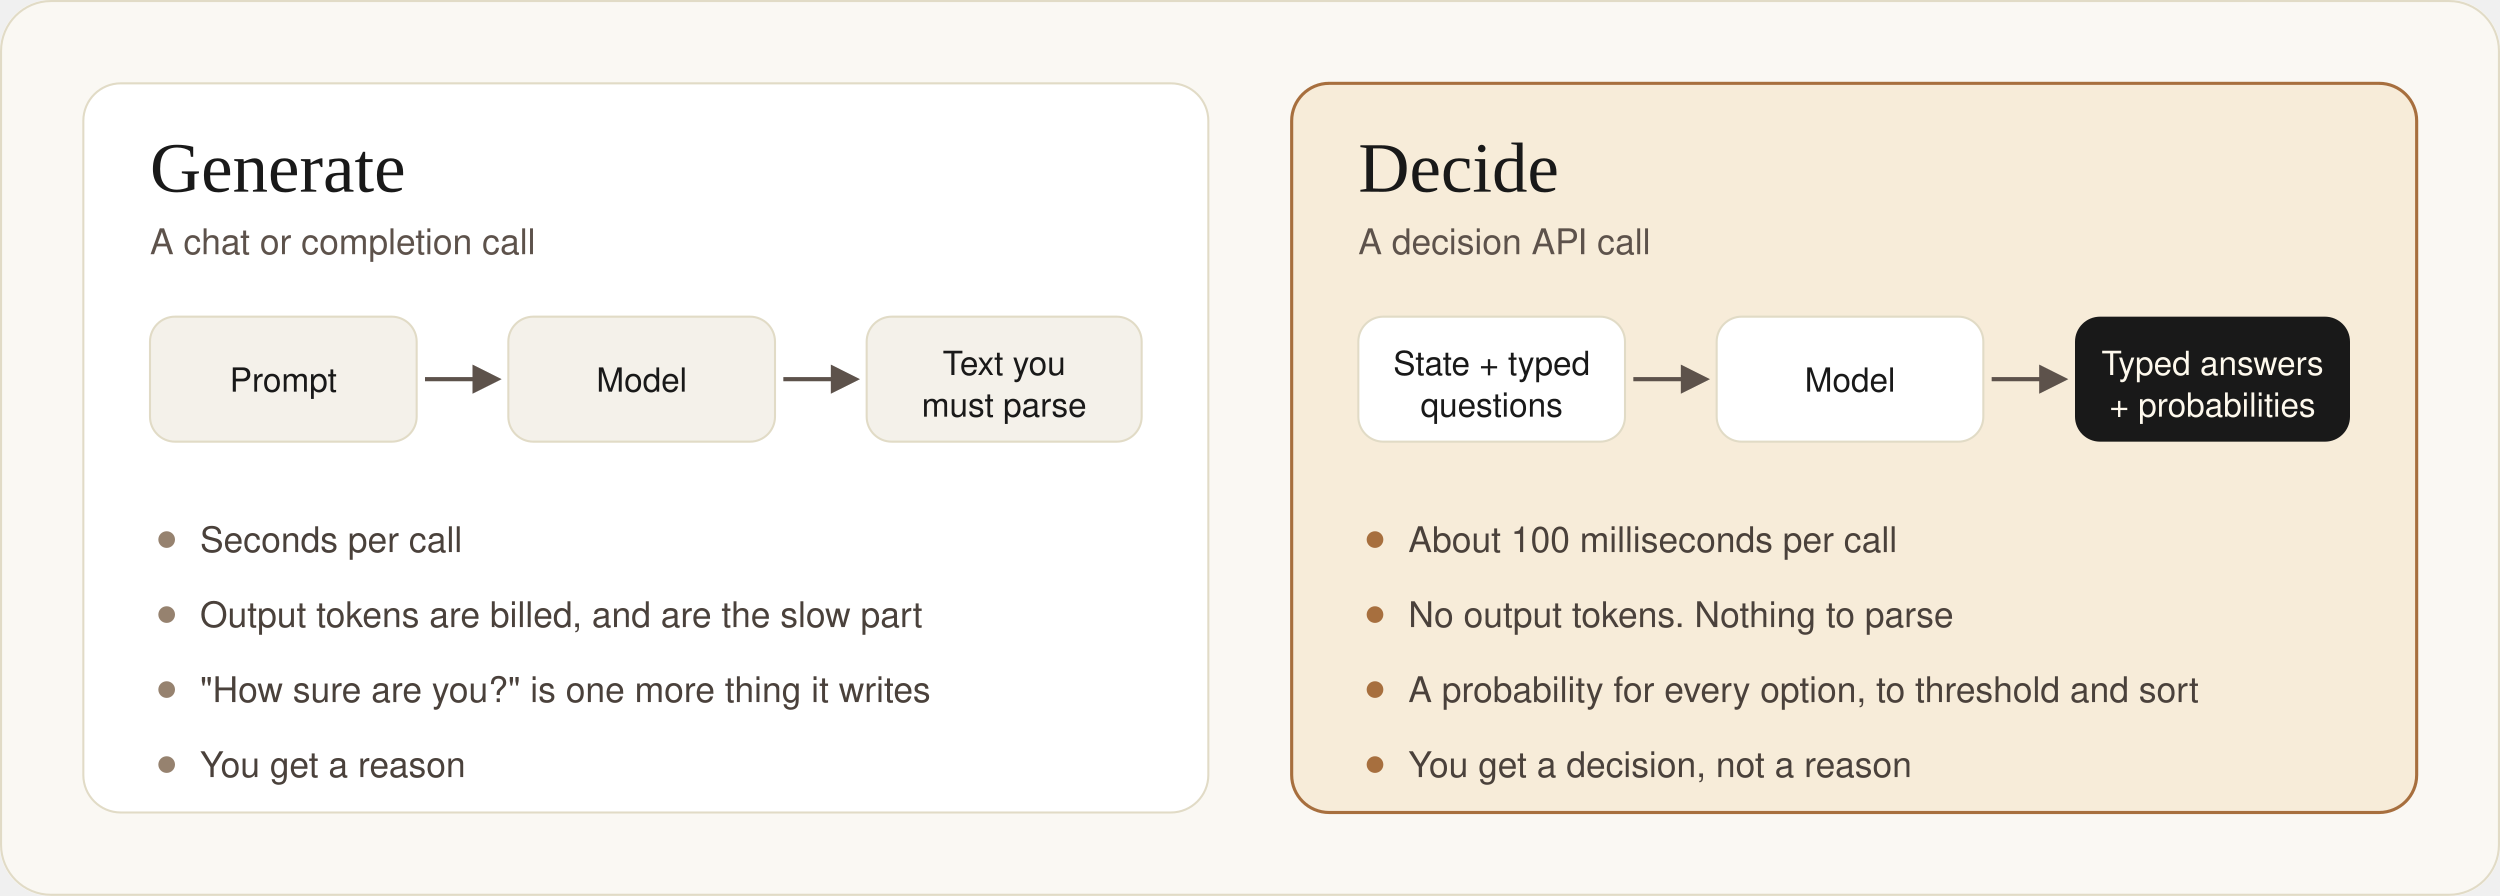
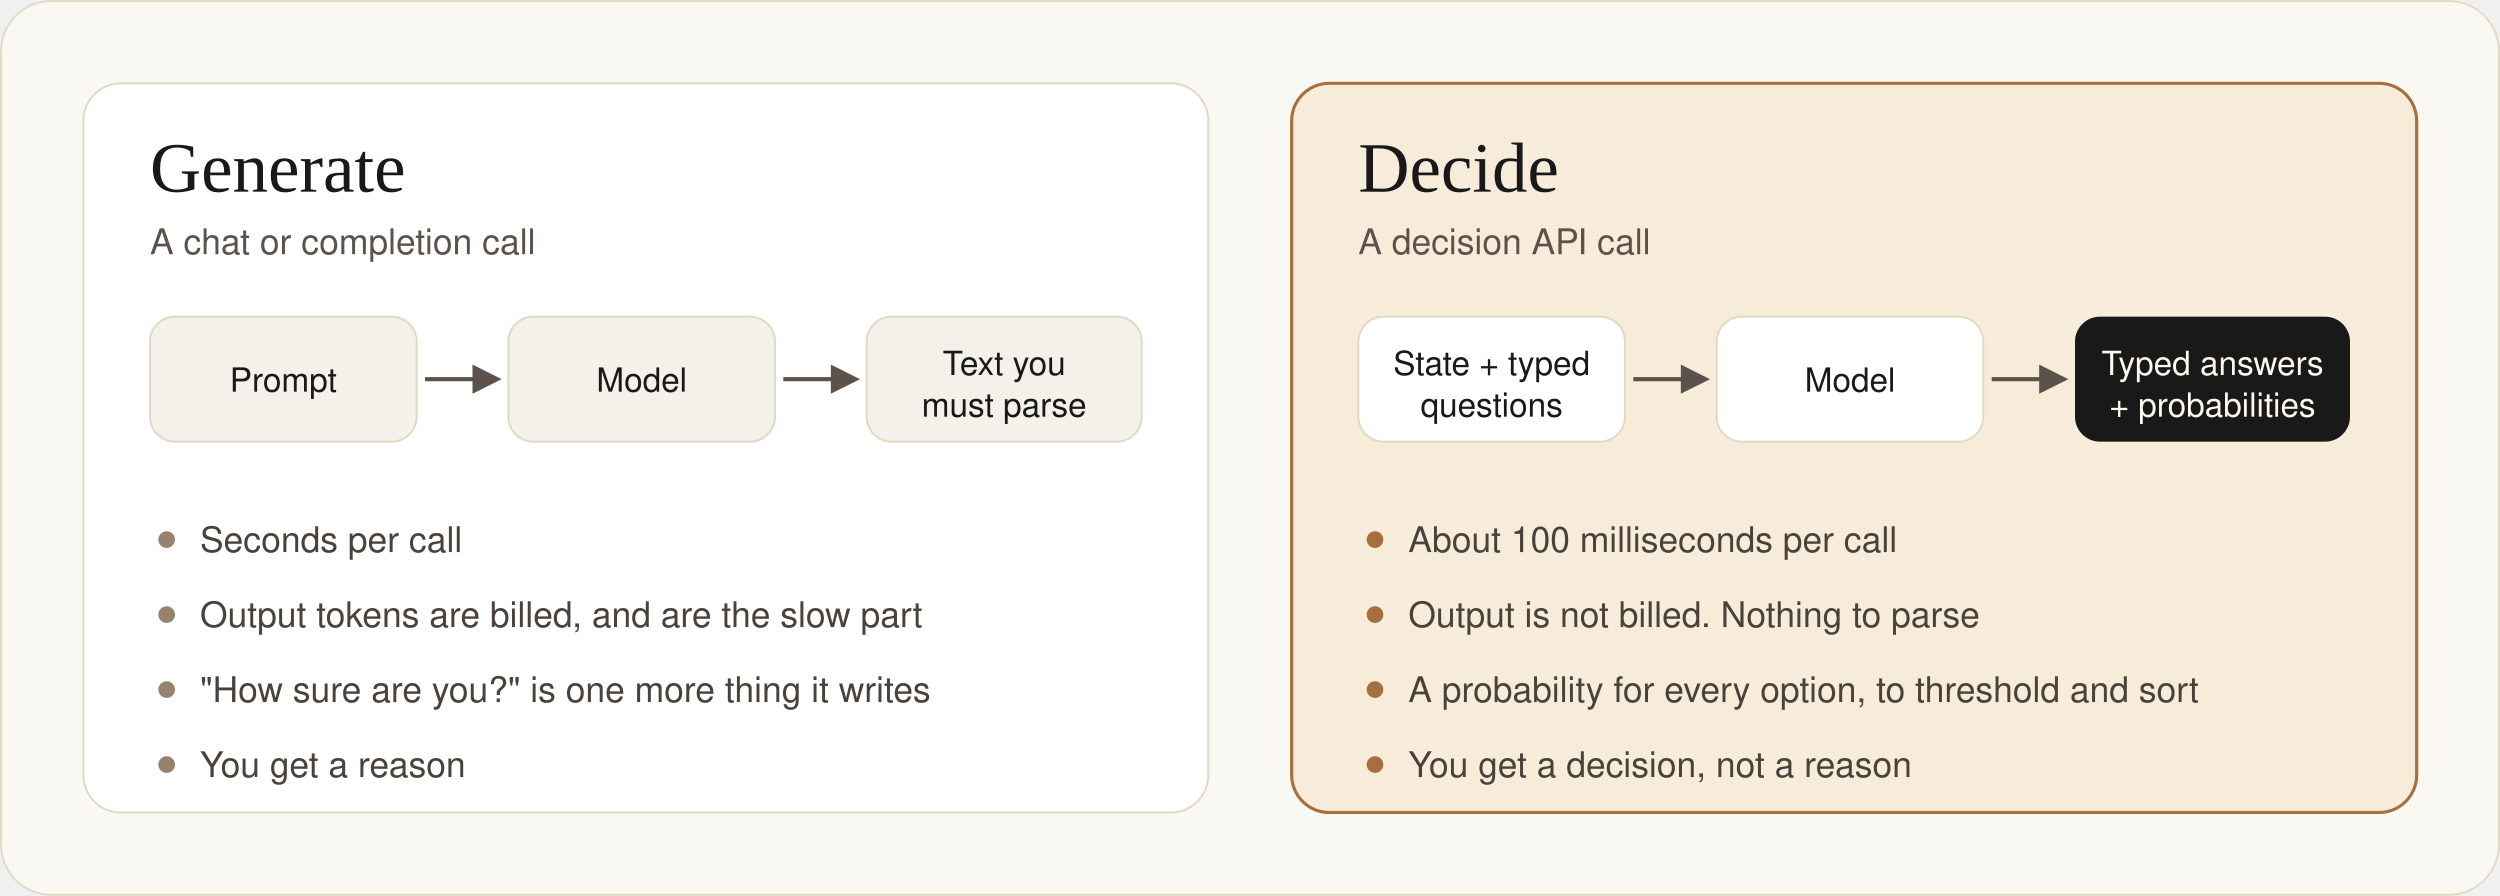
<svg xmlns="http://www.w3.org/2000/svg" viewBox="0 0 1200 430" width="1200" height="430" role="img" aria-labelledby="t d">
  <defs>
    <marker id="a" viewBox="0 0 10 10" refX="8" refY="5" markerWidth="7" markerHeight="7" orient="auto">
      <path d="M0 0 L10 5 L0 10 z" fill="#5D524B" />
    </marker>
  </defs>
  <rect width="1200" height="430" rx="24" fill="#FAF8F3" />
  <rect x="0.5" y="0.5" width="1199" height="429" rx="24" fill="none" stroke="#E1DBC6" />
  <g font-family="'Segoe Sans','Segoe UI',system-ui,-apple-system,Helvetica,Arial,sans-serif">
    <rect x="40" y="40" width="540" height="350" rx="18" fill="#FFFFFF" stroke="#E1DBC6" />
    <text x="72" y="92" font-family="'Segoe Serif',Georgia,'Times New Roman',serif" font-size="34" fill="#191919">Generate</text>
    <text x="72" y="122" font-size="17" fill="#5D524B">A chat or completion call</text>
    <g font-size="16" fill="#191919" text-anchor="middle">
      <rect x="72" y="152" width="128" height="60" rx="12" fill="#F4F1EA" stroke="#E1DBC6" />
      <text x="136" y="188">Prompt</text>
      <rect x="244" y="152" width="128" height="60" rx="12" fill="#F4F1EA" stroke="#E1DBC6" />
      <text x="308" y="188">Model</text>
      <rect x="416" y="152" width="132" height="60" rx="12" fill="#F4F1EA" stroke="#E1DBC6" />
      <text x="482" y="180">Text you</text>
      <text x="482" y="200">must parse</text>
    </g>
    <path d="M204 182 H238" stroke="#5D524B" stroke-width="2" marker-end="url(#a)" />
    <path d="M376 182 H410" stroke="#5D524B" stroke-width="2" marker-end="url(#a)" />
    <g font-size="17" fill="#4A413B">
      <circle cx="80" cy="259" r="4" fill="#96826F" />
      <text x="96" y="265">Seconds per call</text>
      <circle cx="80" cy="295" r="4" fill="#96826F" />
      <text x="96" y="301">Output tokens are billed, and are the slow part</text>
      <circle cx="80" cy="331" r="4" fill="#96826F" />
      <text x="96" y="337">"How sure are you?" is one more thing it writes</text>
      <circle cx="80" cy="367" r="4" fill="#96826F" />
      <text x="96" y="373">You get a reason</text>
    </g>
    <rect x="620" y="40" width="540" height="350" rx="18" fill="#F7ECD9" stroke="#A76F3E" stroke-width="1.5" />
    <text x="652" y="92" font-family="'Segoe Serif',Georgia,'Times New Roman',serif" font-size="34" fill="#191919">Decide</text>
    <text x="652" y="122" font-size="17" fill="#5D524B">A decision API call</text>
    <g font-size="16" fill="#191919" text-anchor="middle">
      <rect x="652" y="152" width="128" height="60" rx="12" fill="#FFFFFF" stroke="#E1DBC6" />
      <text x="716" y="180">State + typed</text>
      <text x="716" y="200">questions</text>
      <rect x="824" y="152" width="128" height="60" rx="12" fill="#FFFFFF" stroke="#E1DBC6" />
      <text x="888" y="188">Model</text>
      <rect x="996" y="152" width="132" height="60" rx="12" fill="#191919" />
      <text x="1062" y="180" fill="#FEF9ED">Typed answers</text>
      <text x="1062" y="200" fill="#FEF9ED">+ probabilities</text>
    </g>
    <path d="M784 182 H818" stroke="#5D524B" stroke-width="2" marker-end="url(#a)" />
    <path d="M956 182 H990" stroke="#5D524B" stroke-width="2" marker-end="url(#a)" />
    <g font-size="17" fill="#4A413B">
      <circle cx="660" cy="259" r="4" fill="#A76F3E" />
      <text x="676" y="265">About 100 milliseconds per call</text>
      <circle cx="660" cy="295" r="4" fill="#A76F3E" />
-       <text x="676" y="301">No output tokens. Nothing to parse</text>
+       <text x="676" y="301">Output is not billed. Nothing to parse</text>
      <circle cx="660" cy="331" r="4" fill="#A76F3E" />
      <text x="676" y="337">A probability for every option, to threshold and sort</text>
      <circle cx="660" cy="367" r="4" fill="#A76F3E" />
      <text x="676" y="373">You get a decision, not a reason</text>
    </g>
  </g>
</svg>
